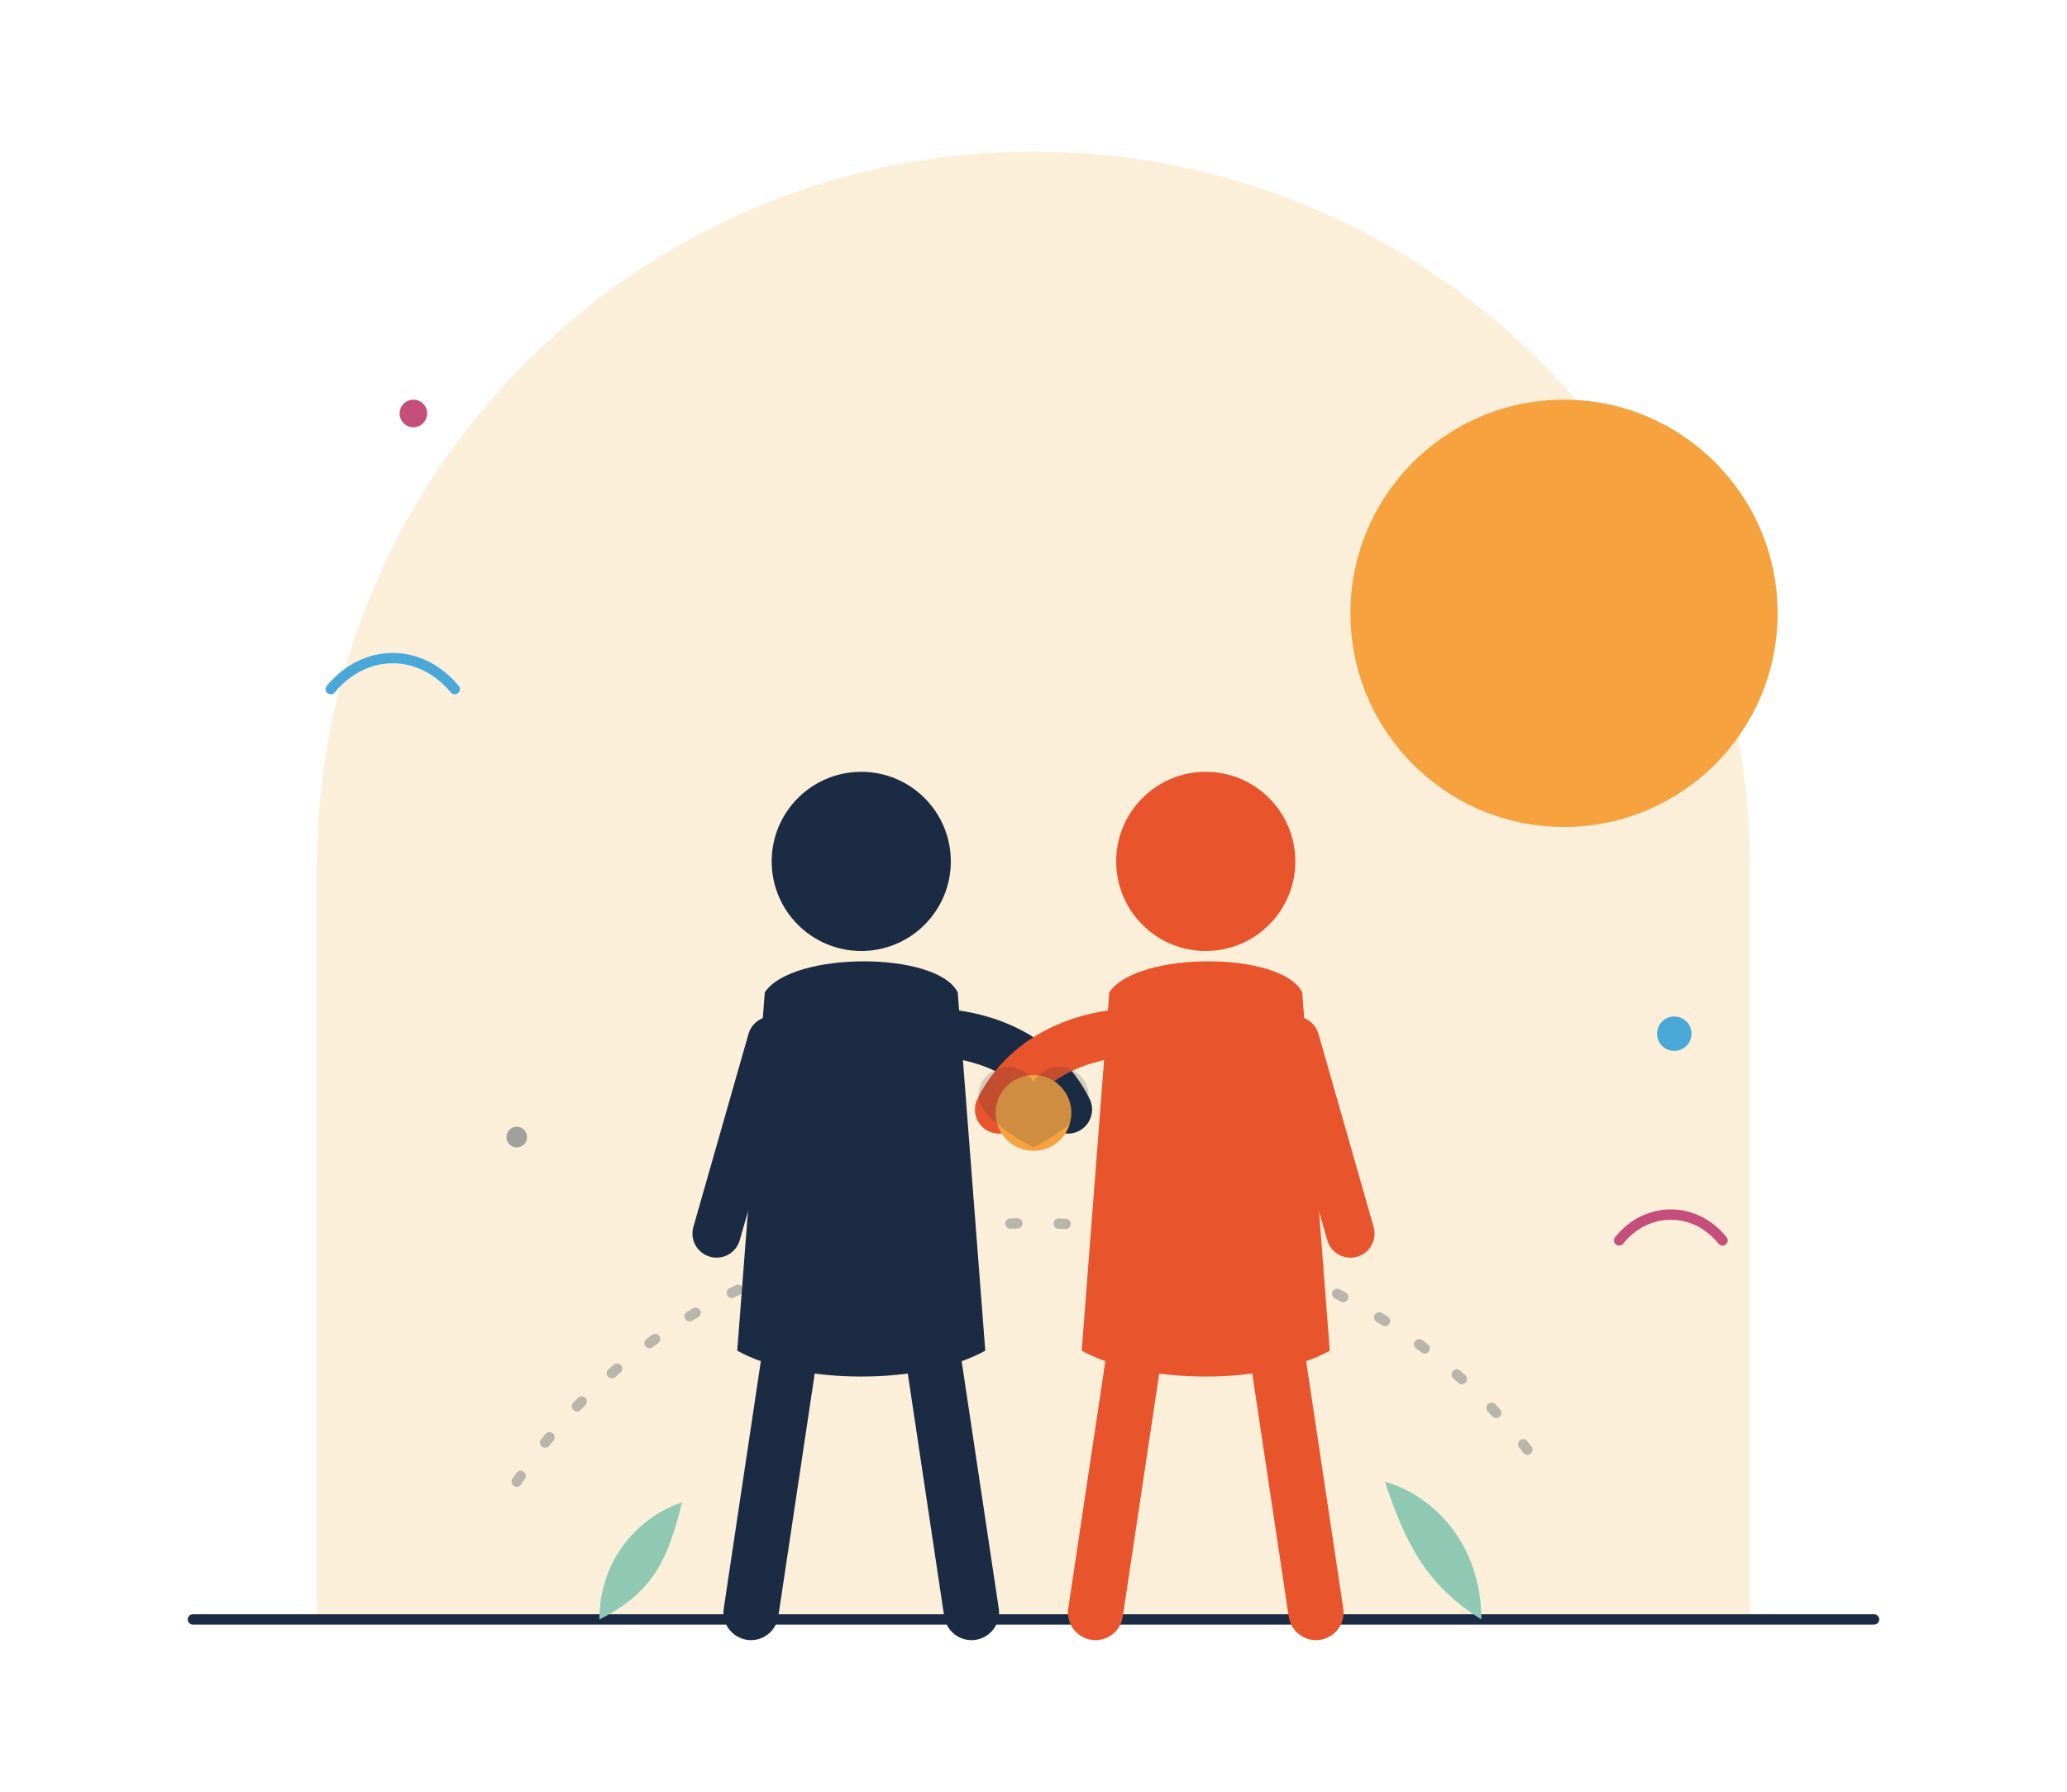
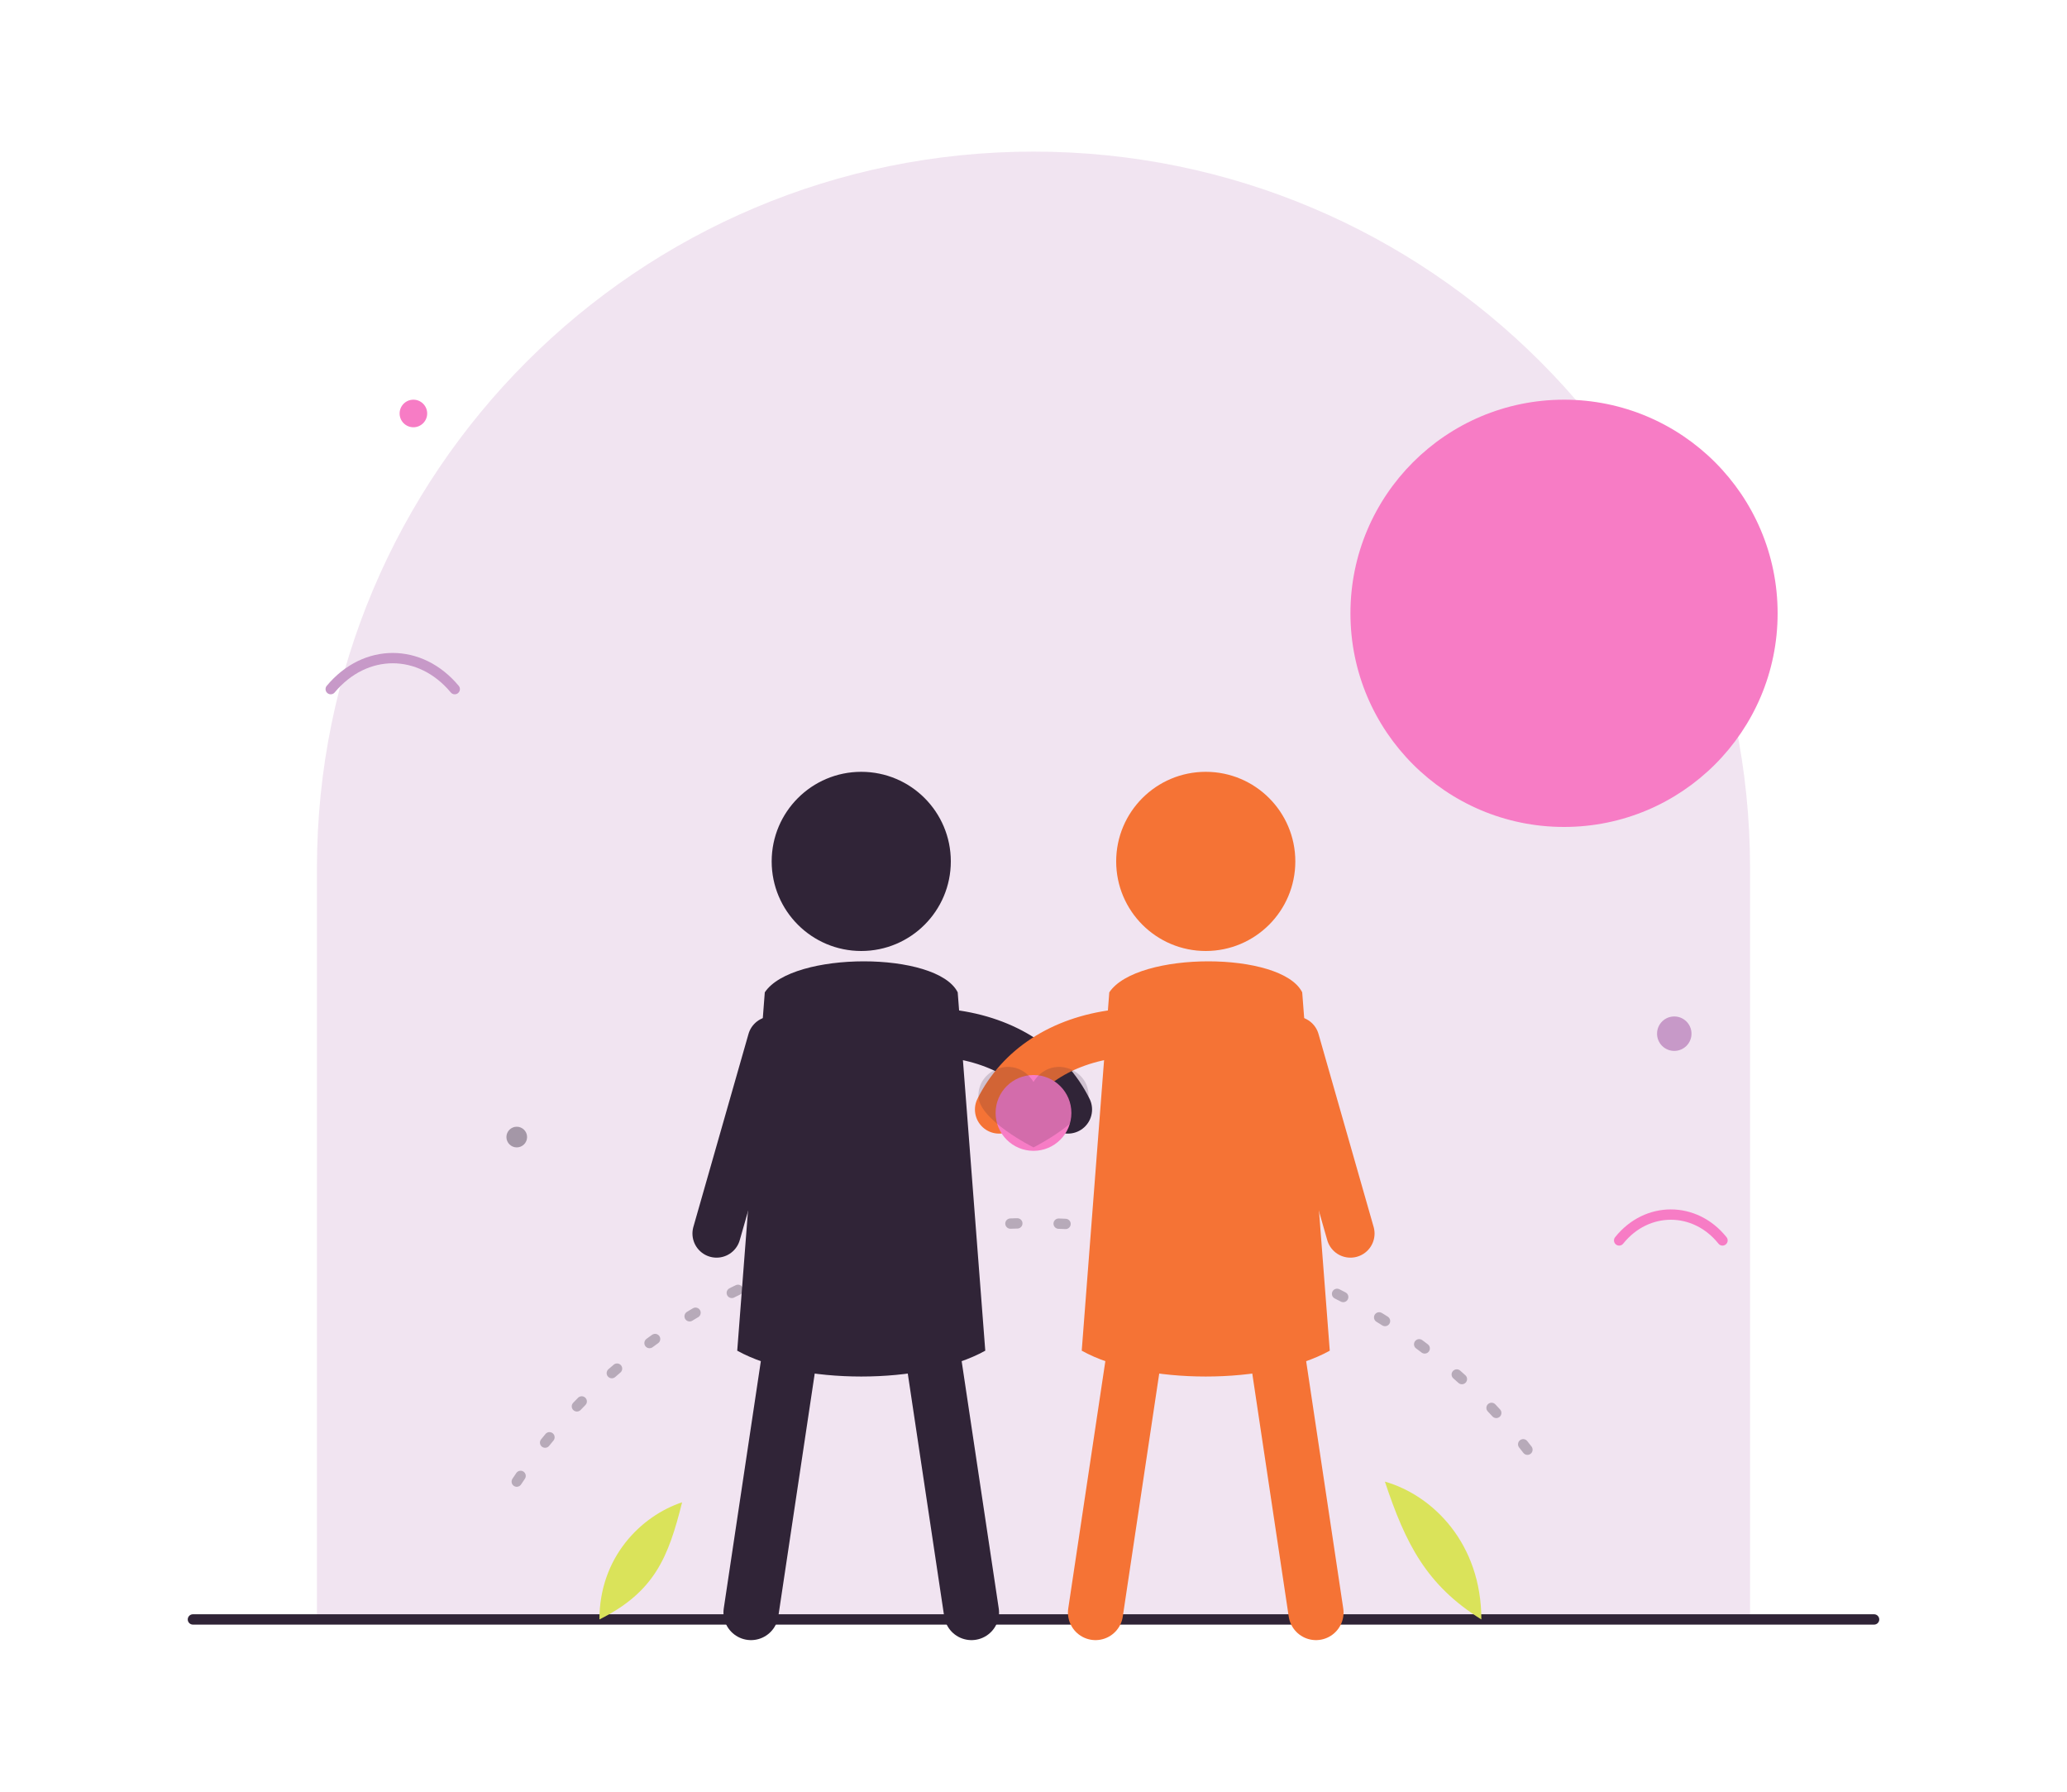
<svg xmlns="http://www.w3.org/2000/svg" viewBox="0 0 600 520" fill="none" role="img" aria-label="Duas pessoas se encontrando para treinar">
-   <path d="M92 470V252a208 208 0 0 1 416 0v218Z" fill="#FCEFD9" />
-   <circle cx="454" cy="178" r="62" fill="#F5A23F" />
-   <path d="M150 430c66-100 234-100 300 0" stroke="#1C2B44" stroke-opacity=".3" stroke-width="3" stroke-linecap="round" stroke-dasharray="2 12" />
-   <path d="M56 470h488" stroke="#1C2B44" stroke-width="3" stroke-linecap="round" />
-   <path d="M174 470c0-18 12-30 24-34-4 16-8 26-24 34Z" fill="#8FC9B4" />
-   <path d="M430 470c0-22-14-36-28-40 6 18 12 30 28 40Z" fill="#8FC9B4" />
-   <circle cx="250" cy="250" r="26" fill="#1C2B44" />
-   <path d="M222 288c8-12 50-12 56 0l8 104c-18 10-54 10-72 0l8-104Z" fill="#1C2B44" />
-   <path d="M230 388l-12 80M270 388l12 80" stroke="#1C2B44" stroke-width="16" stroke-linecap="round" />
-   <path d="M224 302l-16 56" stroke="#1C2B44" stroke-width="14" stroke-linecap="round" />
-   <path d="M276 300c16 2 28 10 34 22" stroke="#1C2B44" stroke-width="14" stroke-linecap="round" />
-   <circle cx="350" cy="250" r="26" fill="#E8542B" />
-   <path d="M322 288c8-12 50-12 56 0l8 104c-18 10-54 10-72 0l8-104Z" fill="#E8542B" />
-   <path d="M330 388l-12 80M370 388l12 80" stroke="#E8542B" stroke-width="16" stroke-linecap="round" />
-   <path d="M376 302l16 56" stroke="#E8542B" stroke-width="14" stroke-linecap="round" />
-   <path d="M324 300c-16 2-28 10-34 22" stroke="#E8542B" stroke-width="14" stroke-linecap="round" />
-   <circle cx="300" cy="323" r="11" fill="#F5A23F" />
-   <path d="M300 314c-5-8-16-4-16 4 0 7 16 15 16 15s16-8 16-15c0-8-11-12-16-4Z" fill="#1C2B44" opacity=".18" />
-   <circle cx="120" cy="120" r="4" fill="#C44E7C" />
-   <circle cx="486" cy="300" r="5" fill="#4AA8D8" />
-   <circle cx="150" cy="330" r="3" fill="#1C2B44" opacity=".4" />
-   <path d="M470 360c8-10 22-10 30 0" stroke="#C44E7C" stroke-width="3" stroke-linecap="round" />
-   <path d="M96 200c10-12 26-12 36 0" stroke="#4AA8D8" stroke-width="3" stroke-linecap="round" />
+   <path d="M92 470V252a208 208 0 0 1 416 0v218Z" fill="#F1E4F1" />
+   <circle cx="454" cy="178" r="62" fill="#F77CC5" />
+   <path d="M150 430c66-100 234-100 300 0" stroke="#302437" stroke-opacity=".3" stroke-width="3" stroke-linecap="round" stroke-dasharray="2 12" />
+   <path d="M56 470h488" stroke="#302437" stroke-width="3" stroke-linecap="round" />
+   <path d="M174 470c0-18 12-30 24-34-4 16-8 26-24 34Z" fill="#DAE35A" />
+   <path d="M430 470c0-22-14-36-28-40 6 18 12 30 28 40Z" fill="#DAE35A" />
+   <circle cx="250" cy="250" r="26" fill="#302437" />
+   <path d="M222 288c8-12 50-12 56 0l8 104c-18 10-54 10-72 0l8-104Z" fill="#302437" />
+   <path d="M230 388l-12 80M270 388l12 80" stroke="#302437" stroke-width="16" stroke-linecap="round" />
+   <path d="M224 302l-16 56" stroke="#302437" stroke-width="14" stroke-linecap="round" />
+   <path d="M276 300c16 2 28 10 34 22" stroke="#302437" stroke-width="14" stroke-linecap="round" />
+   <circle cx="350" cy="250" r="26" fill="#F57335" />
+   <path d="M322 288c8-12 50-12 56 0l8 104c-18 10-54 10-72 0l8-104Z" fill="#F57335" />
+   <path d="M330 388l-12 80M370 388l12 80" stroke="#F57335" stroke-width="16" stroke-linecap="round" />
+   <path d="M376 302l16 56" stroke="#F57335" stroke-width="14" stroke-linecap="round" />
+   <path d="M324 300c-16 2-28 10-34 22" stroke="#F57335" stroke-width="14" stroke-linecap="round" />
+   <circle cx="300" cy="323" r="11" fill="#F77CC5" />
+   <path d="M300 314c-5-8-16-4-16 4 0 7 16 15 16 15s16-8 16-15c0-8-11-12-16-4Z" fill="#302437" opacity=".18" />
+   <circle cx="120" cy="120" r="4" fill="#F77CC5" />
+   <circle cx="486" cy="300" r="5" fill="#C799C8" />
+   <circle cx="150" cy="330" r="3" fill="#302437" opacity=".4" />
+   <path d="M470 360c8-10 22-10 30 0" stroke="#F77CC5" stroke-width="3" stroke-linecap="round" />
+   <path d="M96 200c10-12 26-12 36 0" stroke="#C799C8" stroke-width="3" stroke-linecap="round" />
</svg>
